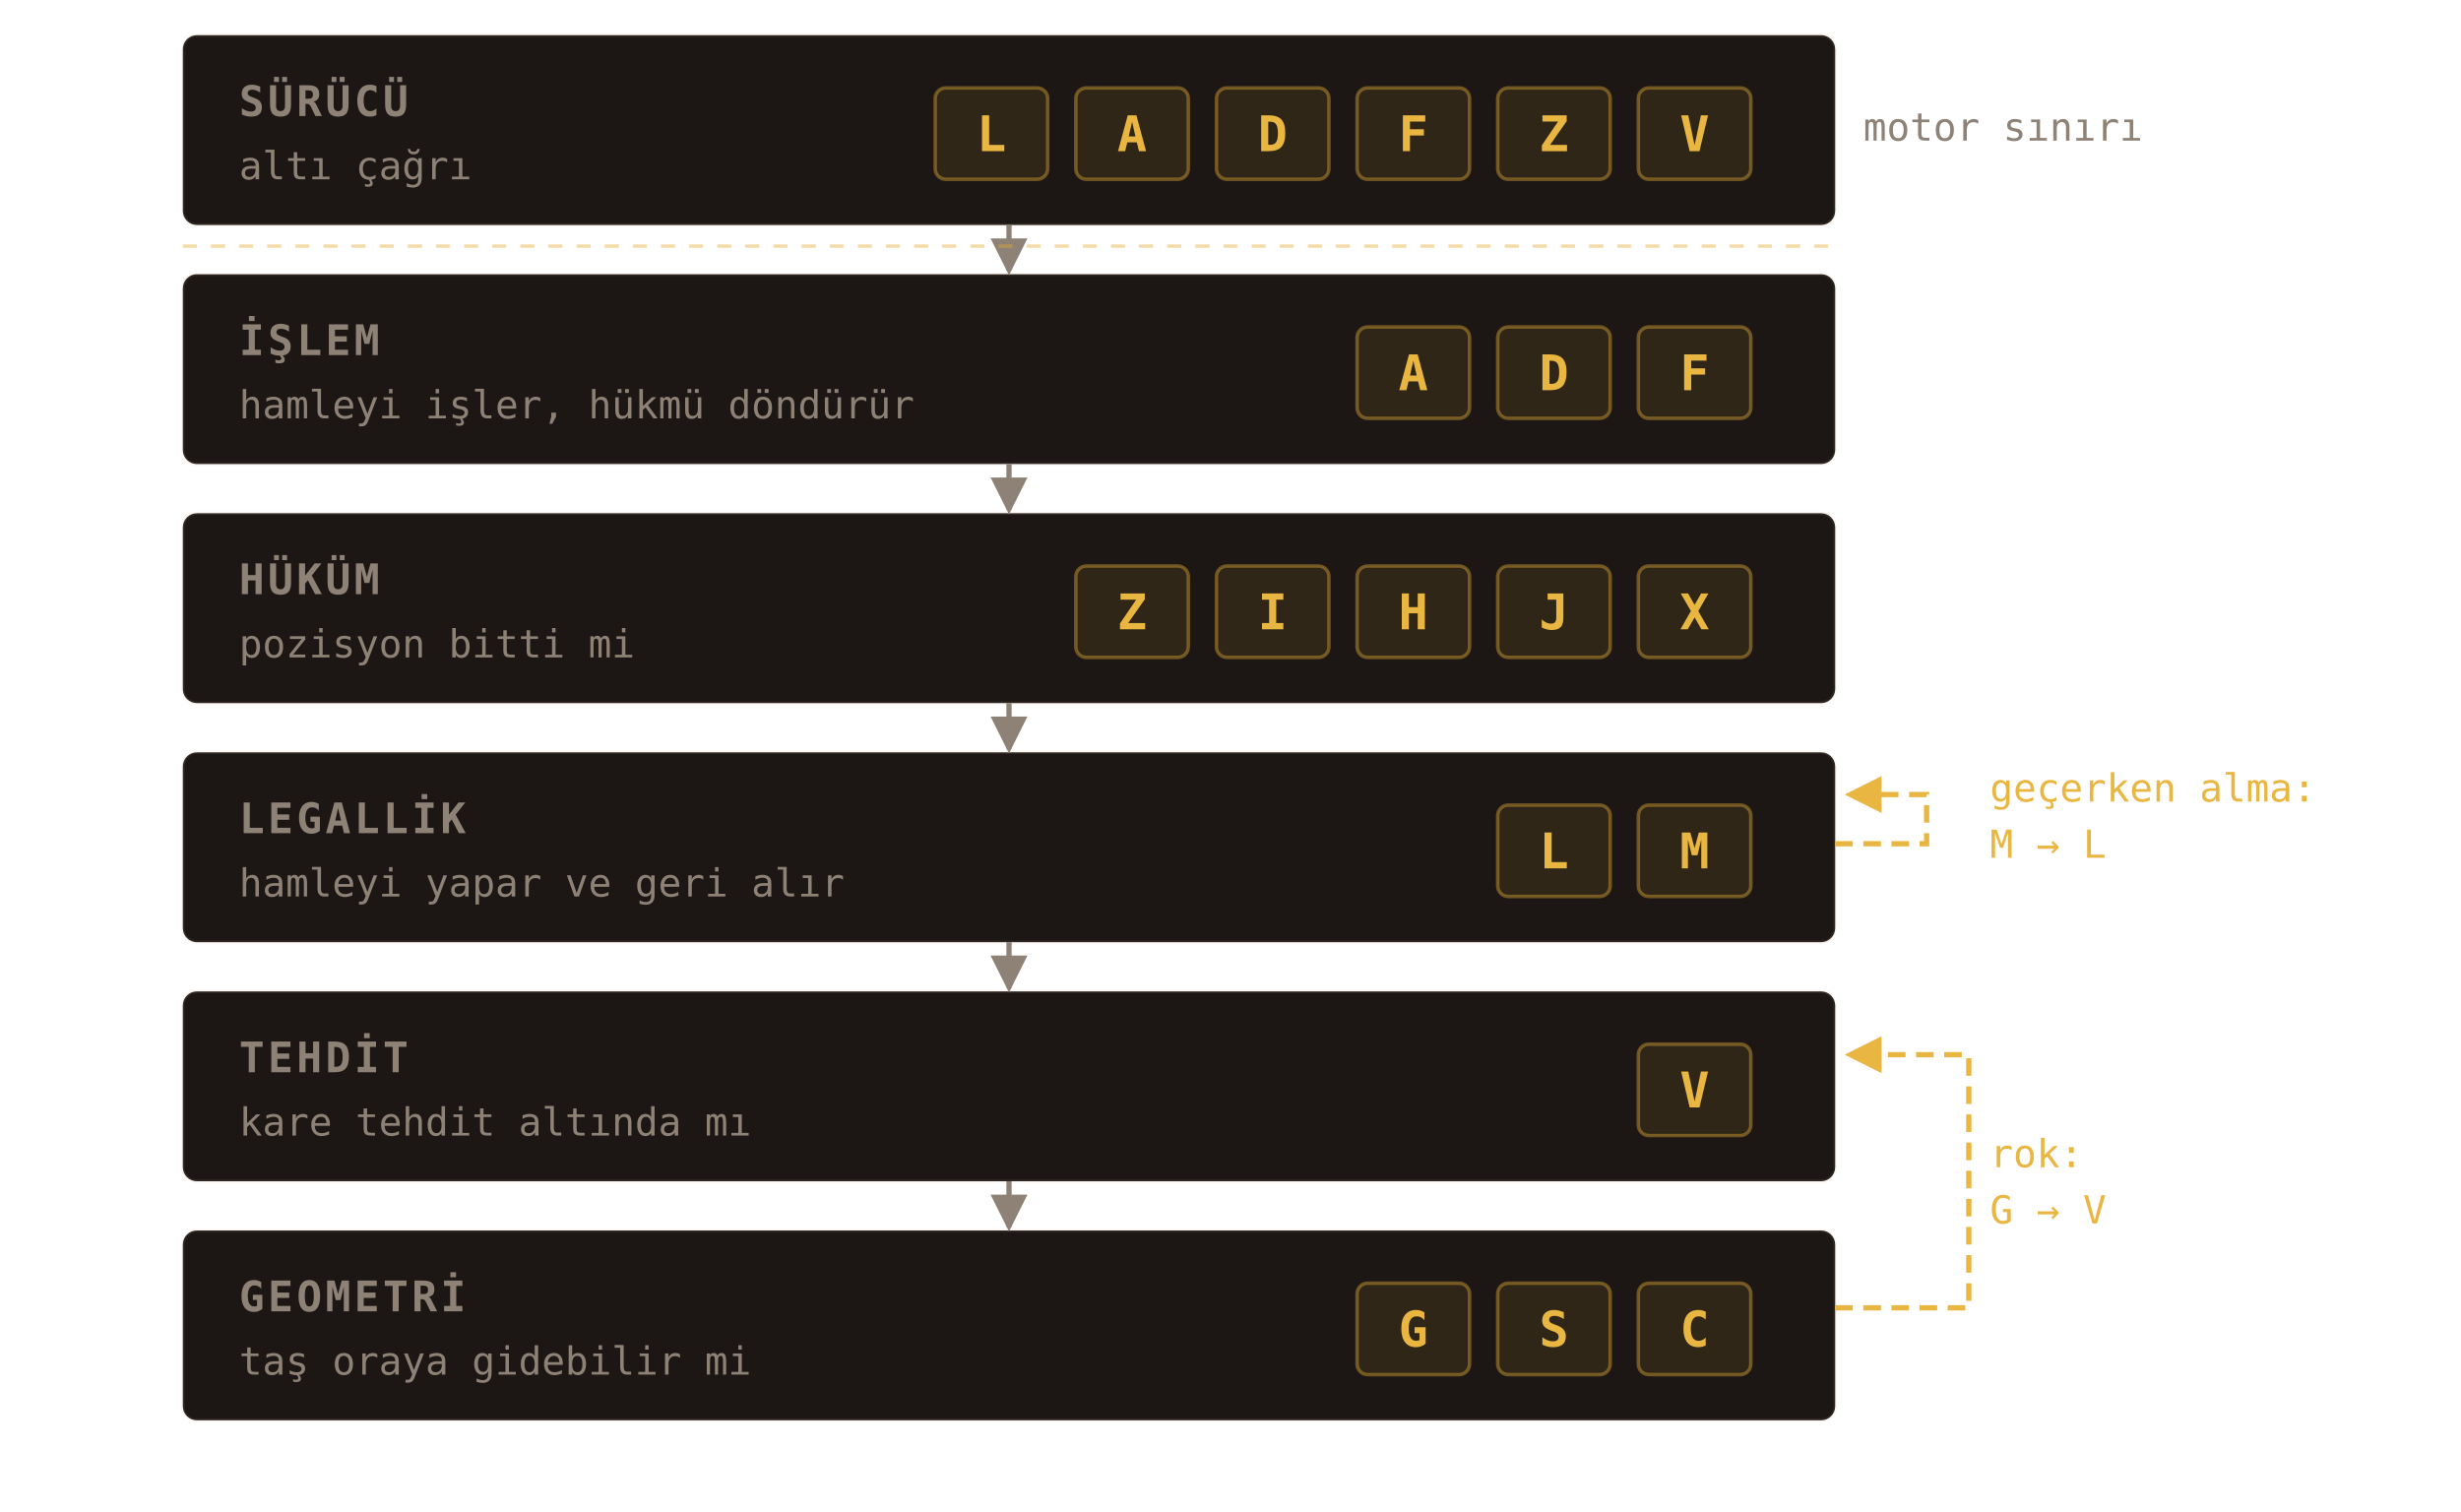
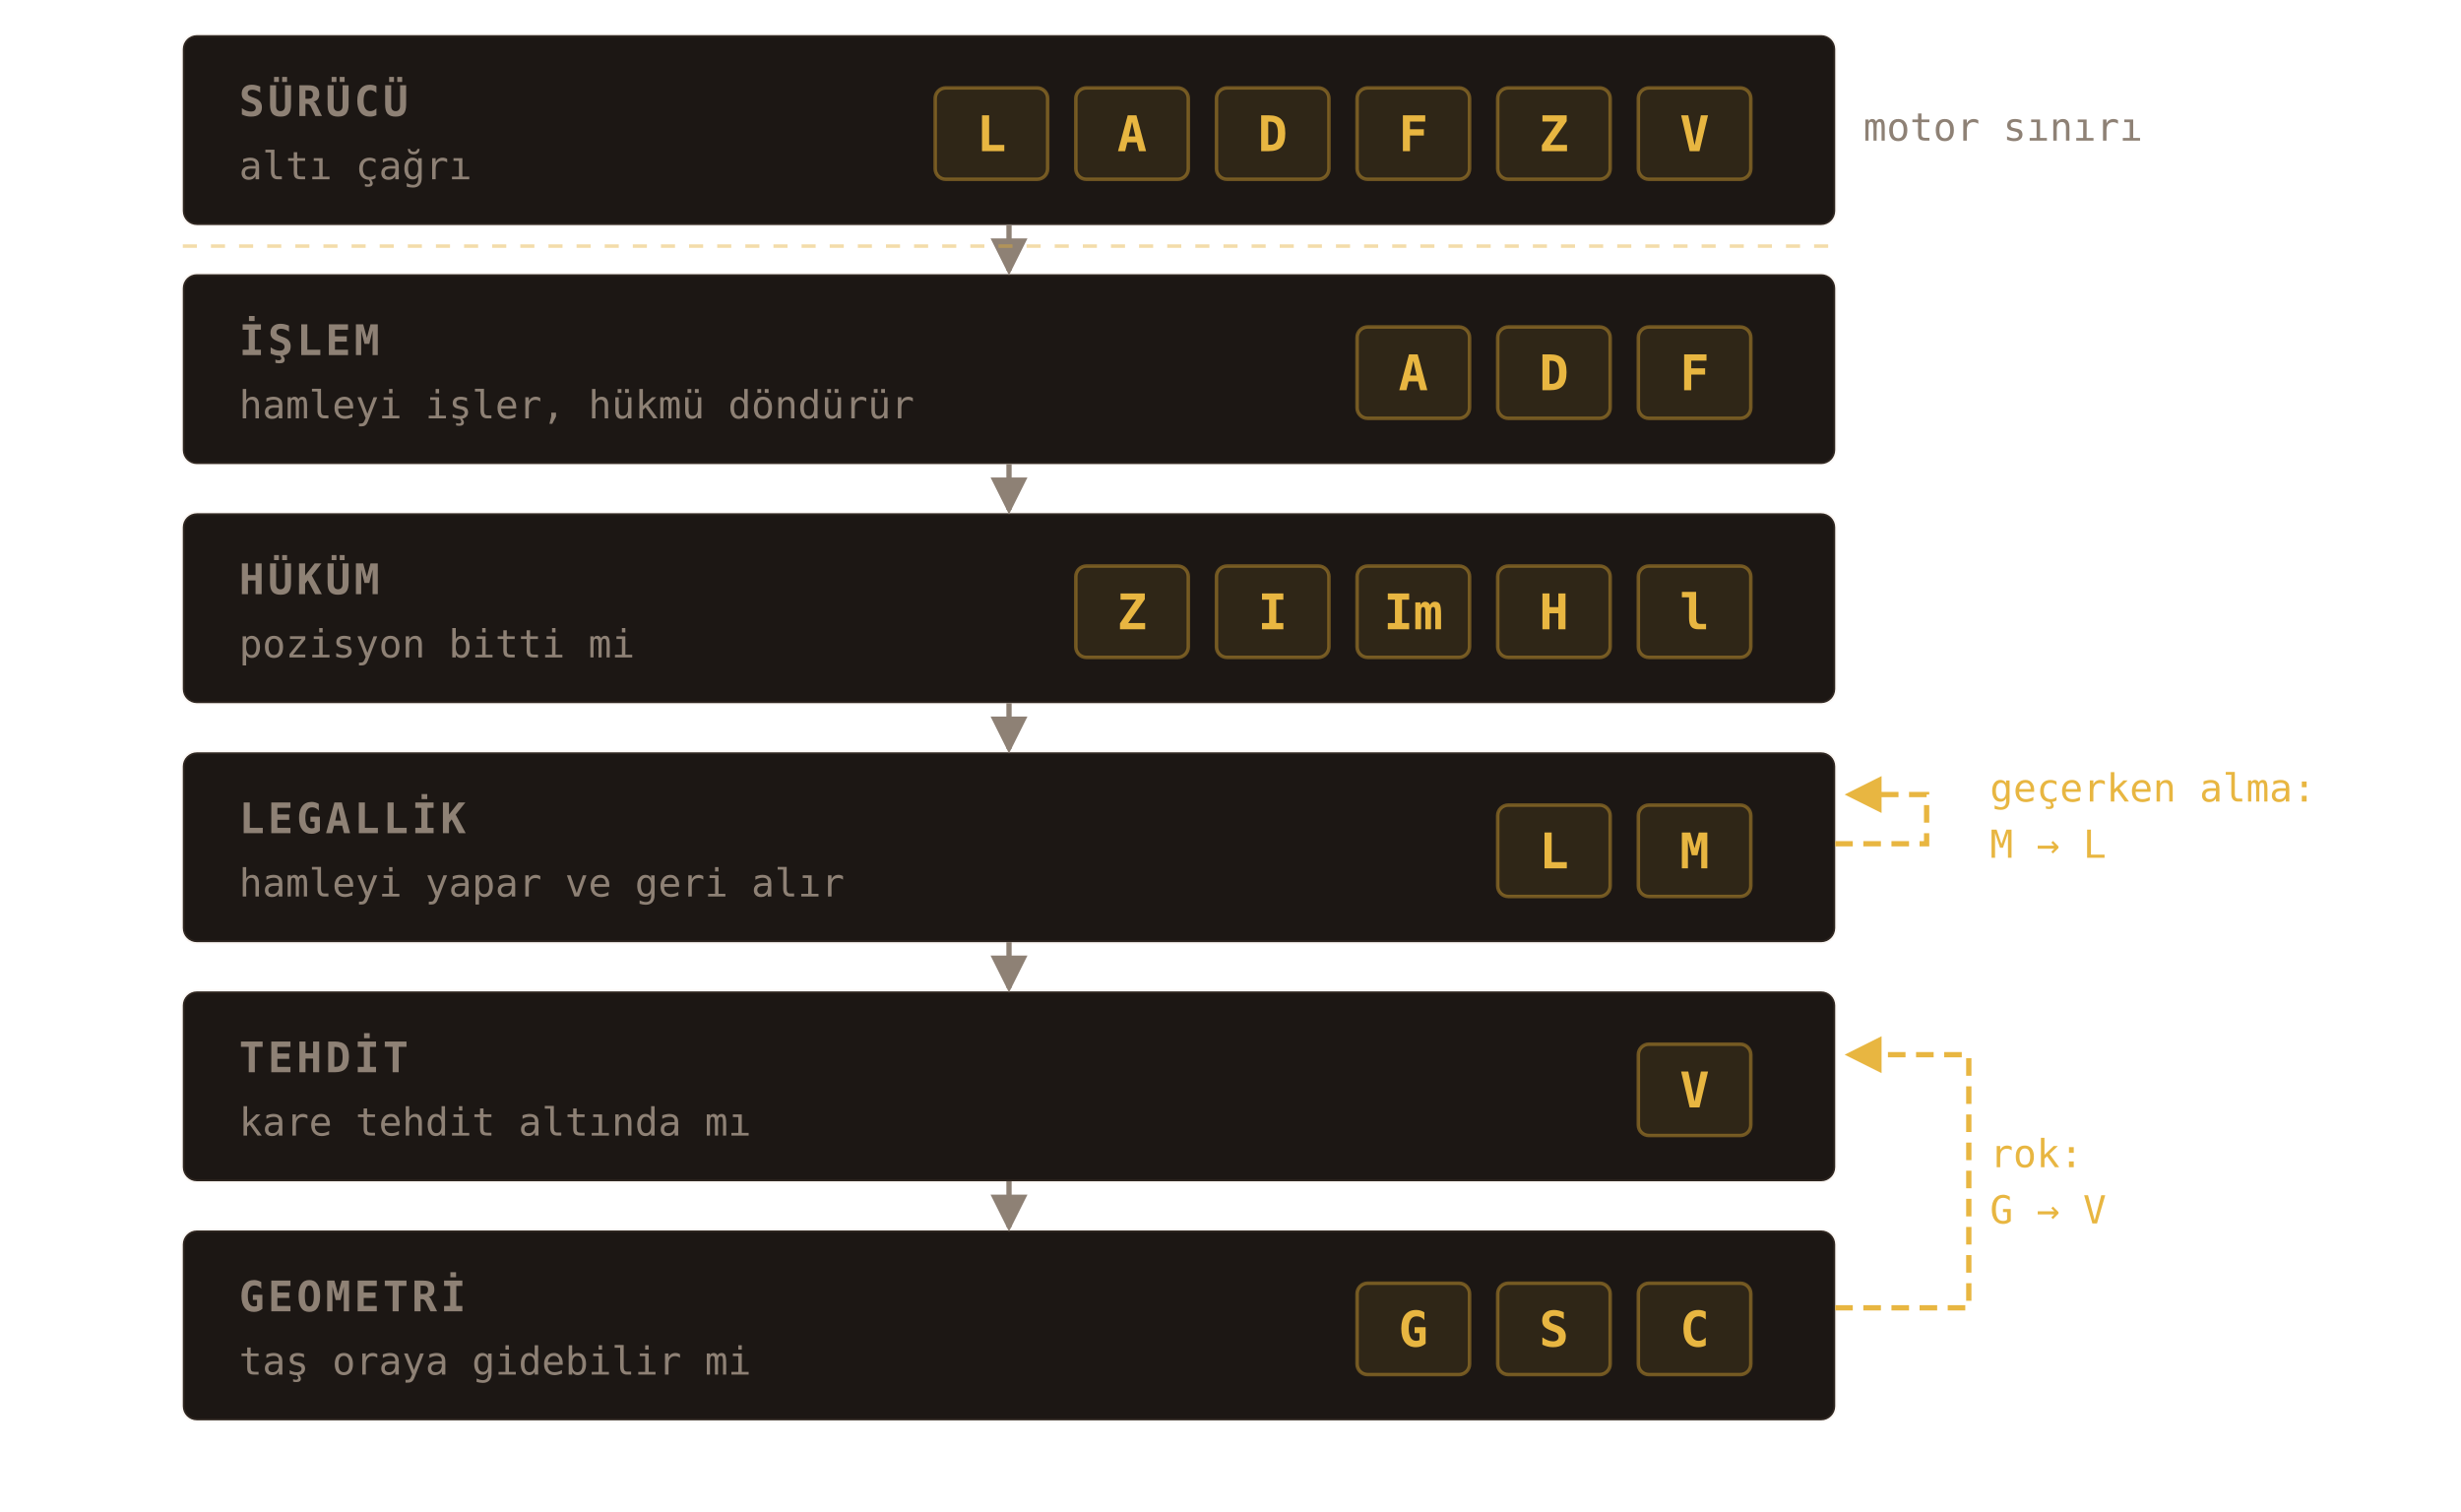
<svg xmlns="http://www.w3.org/2000/svg" viewBox="0 0 700 430" width="700" height="430" role="img" aria-label="Motorun kat haritası: geometriden sürücüye altı katman ve iki istisnai çağrı">
  <style>
.fl-bd{fill:#1c1714;stroke:rgba(214,178,140,.10);stroke-width:1}
.fl-dv{fill:none;stroke:rgba(227,173,53,.42);stroke-width:1;stroke-dasharray:4 4}
.fl-lb{font:600 12px ui-monospace,'SF Mono',Menlo,Consolas,monospace;fill:#8e8175;letter-spacing:.08em}
.fl-cp{fill:rgba(227,173,53,.10);stroke:rgba(227,173,53,.42);stroke-width:1}
.fl-ct{font:700 14px ui-monospace,'SF Mono',Menlo,Consolas,monospace;fill:#e8b641}
.fl-ar{fill:none;stroke:#8e8175;stroke-width:1.5}
.fl-ex{fill:none;stroke:#e8b641;stroke-width:1.5;stroke-dasharray:5 3}
.fl-nt{font:400 11px ui-monospace,'SF Mono',Menlo,Consolas,monospace;fill:#e8b641}
.fl-sb{font:400 11px ui-monospace,'SF Mono',Menlo,Consolas,monospace;fill:#8e8175}
</style>
  <defs>
    <marker id="fl-h" viewBox="0 0 8 8" refX="7" refY="4" markerWidth="7" markerHeight="7" orient="auto">
      <path d="M0 0 8 4 0 8z" fill="#8e8175" />
    </marker>
    <marker id="fl-g" viewBox="0 0 8 8" refX="7" refY="4" markerWidth="7" markerHeight="7" orient="auto">
      <path d="M0 0 8 4 0 8z" fill="#e8b641" />
    </marker>
  </defs>
  <rect class="fl-bd" x="52" y="10" width="470" height="54" rx="4" />
  <text class="fl-lb" x="68" y="33">SÜRÜCÜ</text>
  <text class="fl-sb" x="68" y="51">altı çağrı</text>
  <rect class="fl-cp" x="266" y="25" width="32" height="26" rx="3" />
  <text class="fl-ct" x="282" y="43" text-anchor="middle">L</text>
  <rect class="fl-cp" x="306" y="25" width="32" height="26" rx="3" />
  <text class="fl-ct" x="322" y="43" text-anchor="middle">A</text>
  <rect class="fl-cp" x="346" y="25" width="32" height="26" rx="3" />
  <text class="fl-ct" x="362" y="43" text-anchor="middle">D</text>
  <rect class="fl-cp" x="386" y="25" width="32" height="26" rx="3" />
  <text class="fl-ct" x="402" y="43" text-anchor="middle">F</text>
  <rect class="fl-cp" x="426" y="25" width="32" height="26" rx="3" />
  <text class="fl-ct" x="442" y="43" text-anchor="middle">Z</text>
  <rect class="fl-cp" x="466" y="25" width="32" height="26" rx="3" />
  <text class="fl-ct" x="482" y="43" text-anchor="middle">V</text>
  <rect class="fl-bd" x="52" y="78" width="470" height="54" rx="4" />
  <text class="fl-lb" x="68" y="101">İŞLEM</text>
  <text class="fl-sb" x="68" y="119">hamleyi işler, hükmü döndürür</text>
  <rect class="fl-cp" x="386" y="93" width="32" height="26" rx="3" />
  <text class="fl-ct" x="402" y="111" text-anchor="middle">A</text>
  <rect class="fl-cp" x="426" y="93" width="32" height="26" rx="3" />
  <text class="fl-ct" x="442" y="111" text-anchor="middle">D</text>
  <rect class="fl-cp" x="466" y="93" width="32" height="26" rx="3" />
  <text class="fl-ct" x="482" y="111" text-anchor="middle">F</text>
  <rect class="fl-bd" x="52" y="146" width="470" height="54" rx="4" />
  <text class="fl-lb" x="68" y="169">HÜKÜM</text>
  <text class="fl-sb" x="68" y="187">pozisyon bitti mi</text>
  <rect class="fl-cp" x="306" y="161" width="32" height="26" rx="3" />
  <text class="fl-ct" x="322" y="179" text-anchor="middle">Z</text>
  <rect class="fl-cp" x="346" y="161" width="32" height="26" rx="3" />
  <text class="fl-ct" x="362" y="179" text-anchor="middle">I</text>
  <rect class="fl-cp" x="386" y="161" width="32" height="26" rx="3" />
-   <text class="fl-ct" x="402" y="179" text-anchor="middle">H</text>
+   <text class="fl-ct" x="402" y="179" text-anchor="middle">Im</text>
  <rect class="fl-cp" x="426" y="161" width="32" height="26" rx="3" />
-   <text class="fl-ct" x="442" y="179" text-anchor="middle">J</text>
+   <text class="fl-ct" x="442" y="179" text-anchor="middle">H</text>
  <rect class="fl-cp" x="466" y="161" width="32" height="26" rx="3" />
-   <text class="fl-ct" x="482" y="179" text-anchor="middle">X</text>
+   <text class="fl-ct" x="482" y="179" text-anchor="middle">l</text>
  <rect class="fl-bd" x="52" y="214" width="470" height="54" rx="4" />
  <text class="fl-lb" x="68" y="237">LEGALLİK</text>
  <text class="fl-sb" x="68" y="255">hamleyi yapar ve geri alır</text>
  <rect class="fl-cp" x="426" y="229" width="32" height="26" rx="3" />
  <text class="fl-ct" x="442" y="247" text-anchor="middle">L</text>
  <rect class="fl-cp" x="466" y="229" width="32" height="26" rx="3" />
  <text class="fl-ct" x="482" y="247" text-anchor="middle">M</text>
  <rect class="fl-bd" x="52" y="282" width="470" height="54" rx="4" />
  <text class="fl-lb" x="68" y="305">TEHDİT</text>
  <text class="fl-sb" x="68" y="323">kare tehdit altında mı</text>
  <rect class="fl-cp" x="466" y="297" width="32" height="26" rx="3" />
  <text class="fl-ct" x="482" y="315" text-anchor="middle">V</text>
  <rect class="fl-bd" x="52" y="350" width="470" height="54" rx="4" />
  <text class="fl-lb" x="68" y="373">GEOMETRİ</text>
  <text class="fl-sb" x="68" y="391">taş oraya gidebilir mi</text>
  <rect class="fl-cp" x="386" y="365" width="32" height="26" rx="3" />
  <text class="fl-ct" x="402" y="383" text-anchor="middle">G</text>
  <rect class="fl-cp" x="426" y="365" width="32" height="26" rx="3" />
  <text class="fl-ct" x="442" y="383" text-anchor="middle">S</text>
  <rect class="fl-cp" x="466" y="365" width="32" height="26" rx="3" />
  <text class="fl-ct" x="482" y="383" text-anchor="middle">C</text>
  <path class="fl-ar" d="M287 64 287 77" marker-end="url(#fl-h)" />
  <path class="fl-ar" d="M287 132 287 145" marker-end="url(#fl-h)" />
  <path class="fl-ar" d="M287 200 287 213" marker-end="url(#fl-h)" />
  <path class="fl-ar" d="M287 268 287 281" marker-end="url(#fl-h)" />
  <path class="fl-ar" d="M287 336 287 349" marker-end="url(#fl-h)" />
  <path class="fl-dv" d="M52 70 522 70" />
  <text class="fl-sb" x="530" y="40">motor sınırı</text>
  <path class="fl-ex" d="M522 372 560 372 560 300 526 300" marker-end="url(#fl-g)" />
  <text class="fl-nt" x="566" y="332">rok:</text>
  <text class="fl-nt" x="566" y="348">G → V</text>
  <path class="fl-ex" d="M522 240 548 240 548 226 526 226" marker-end="url(#fl-g)" />
  <text class="fl-nt" x="566" y="228">geçerken alma:</text>
  <text class="fl-nt" x="566" y="244">M → L</text>
</svg>
